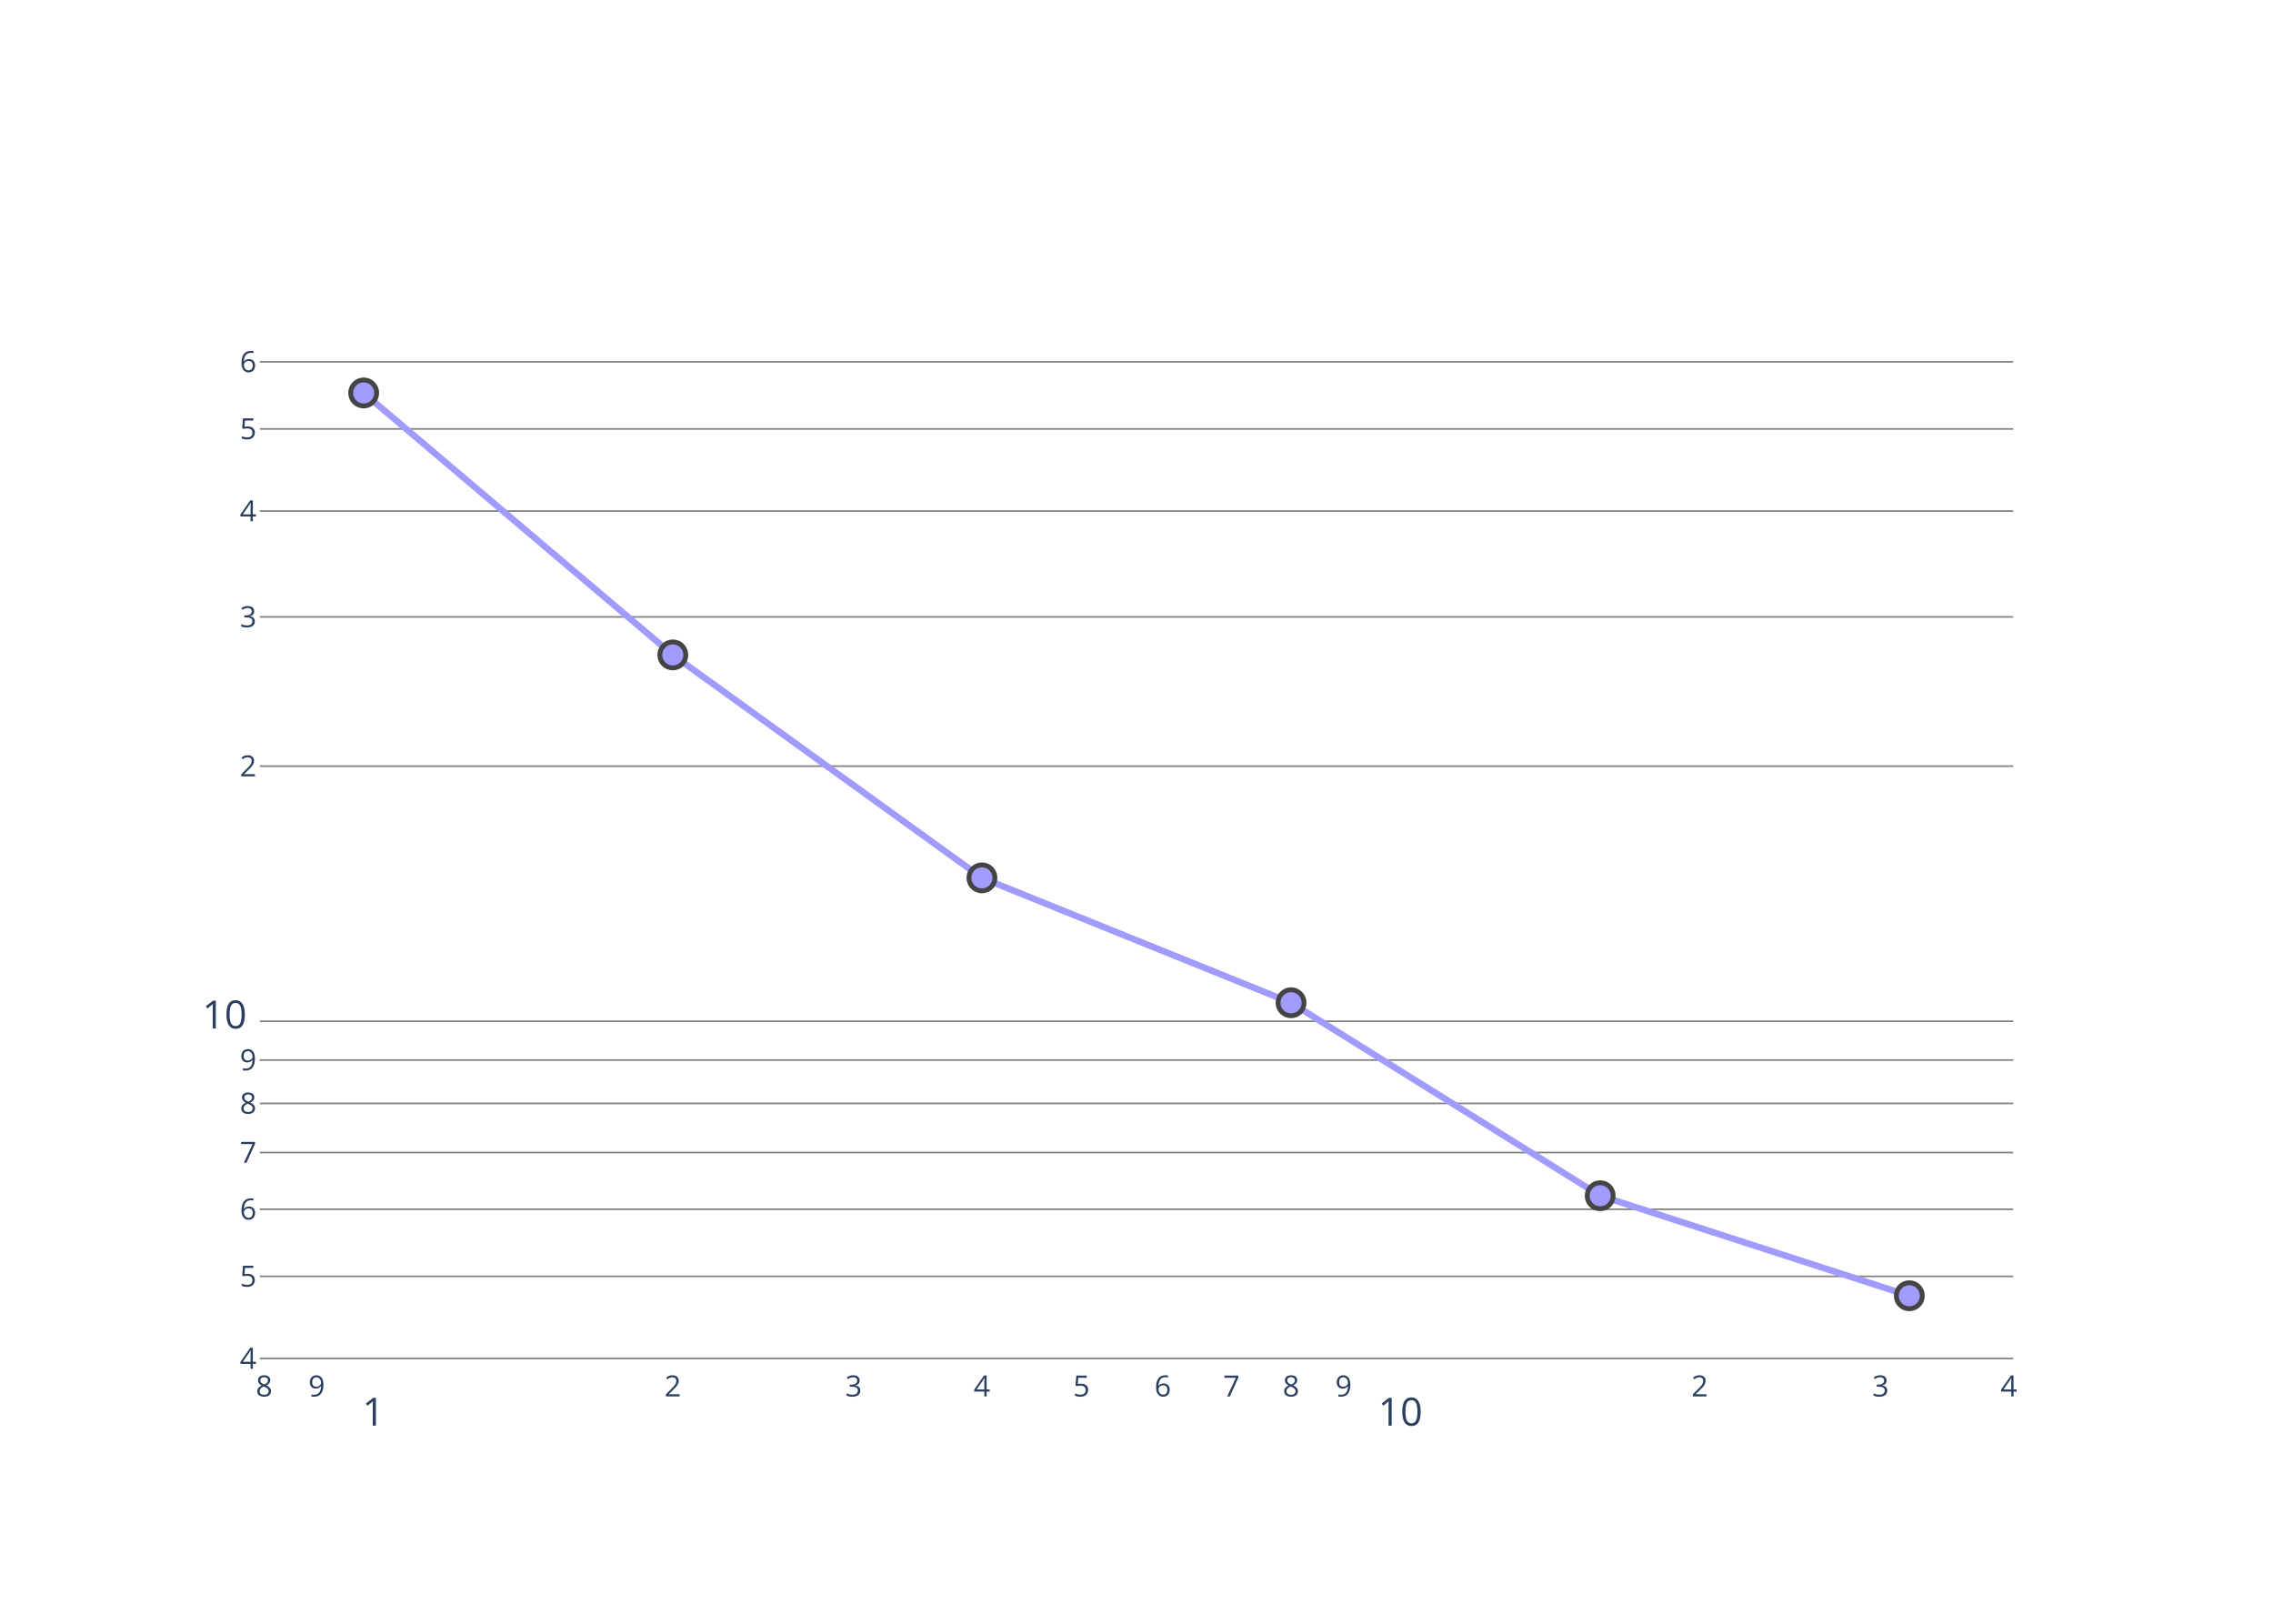
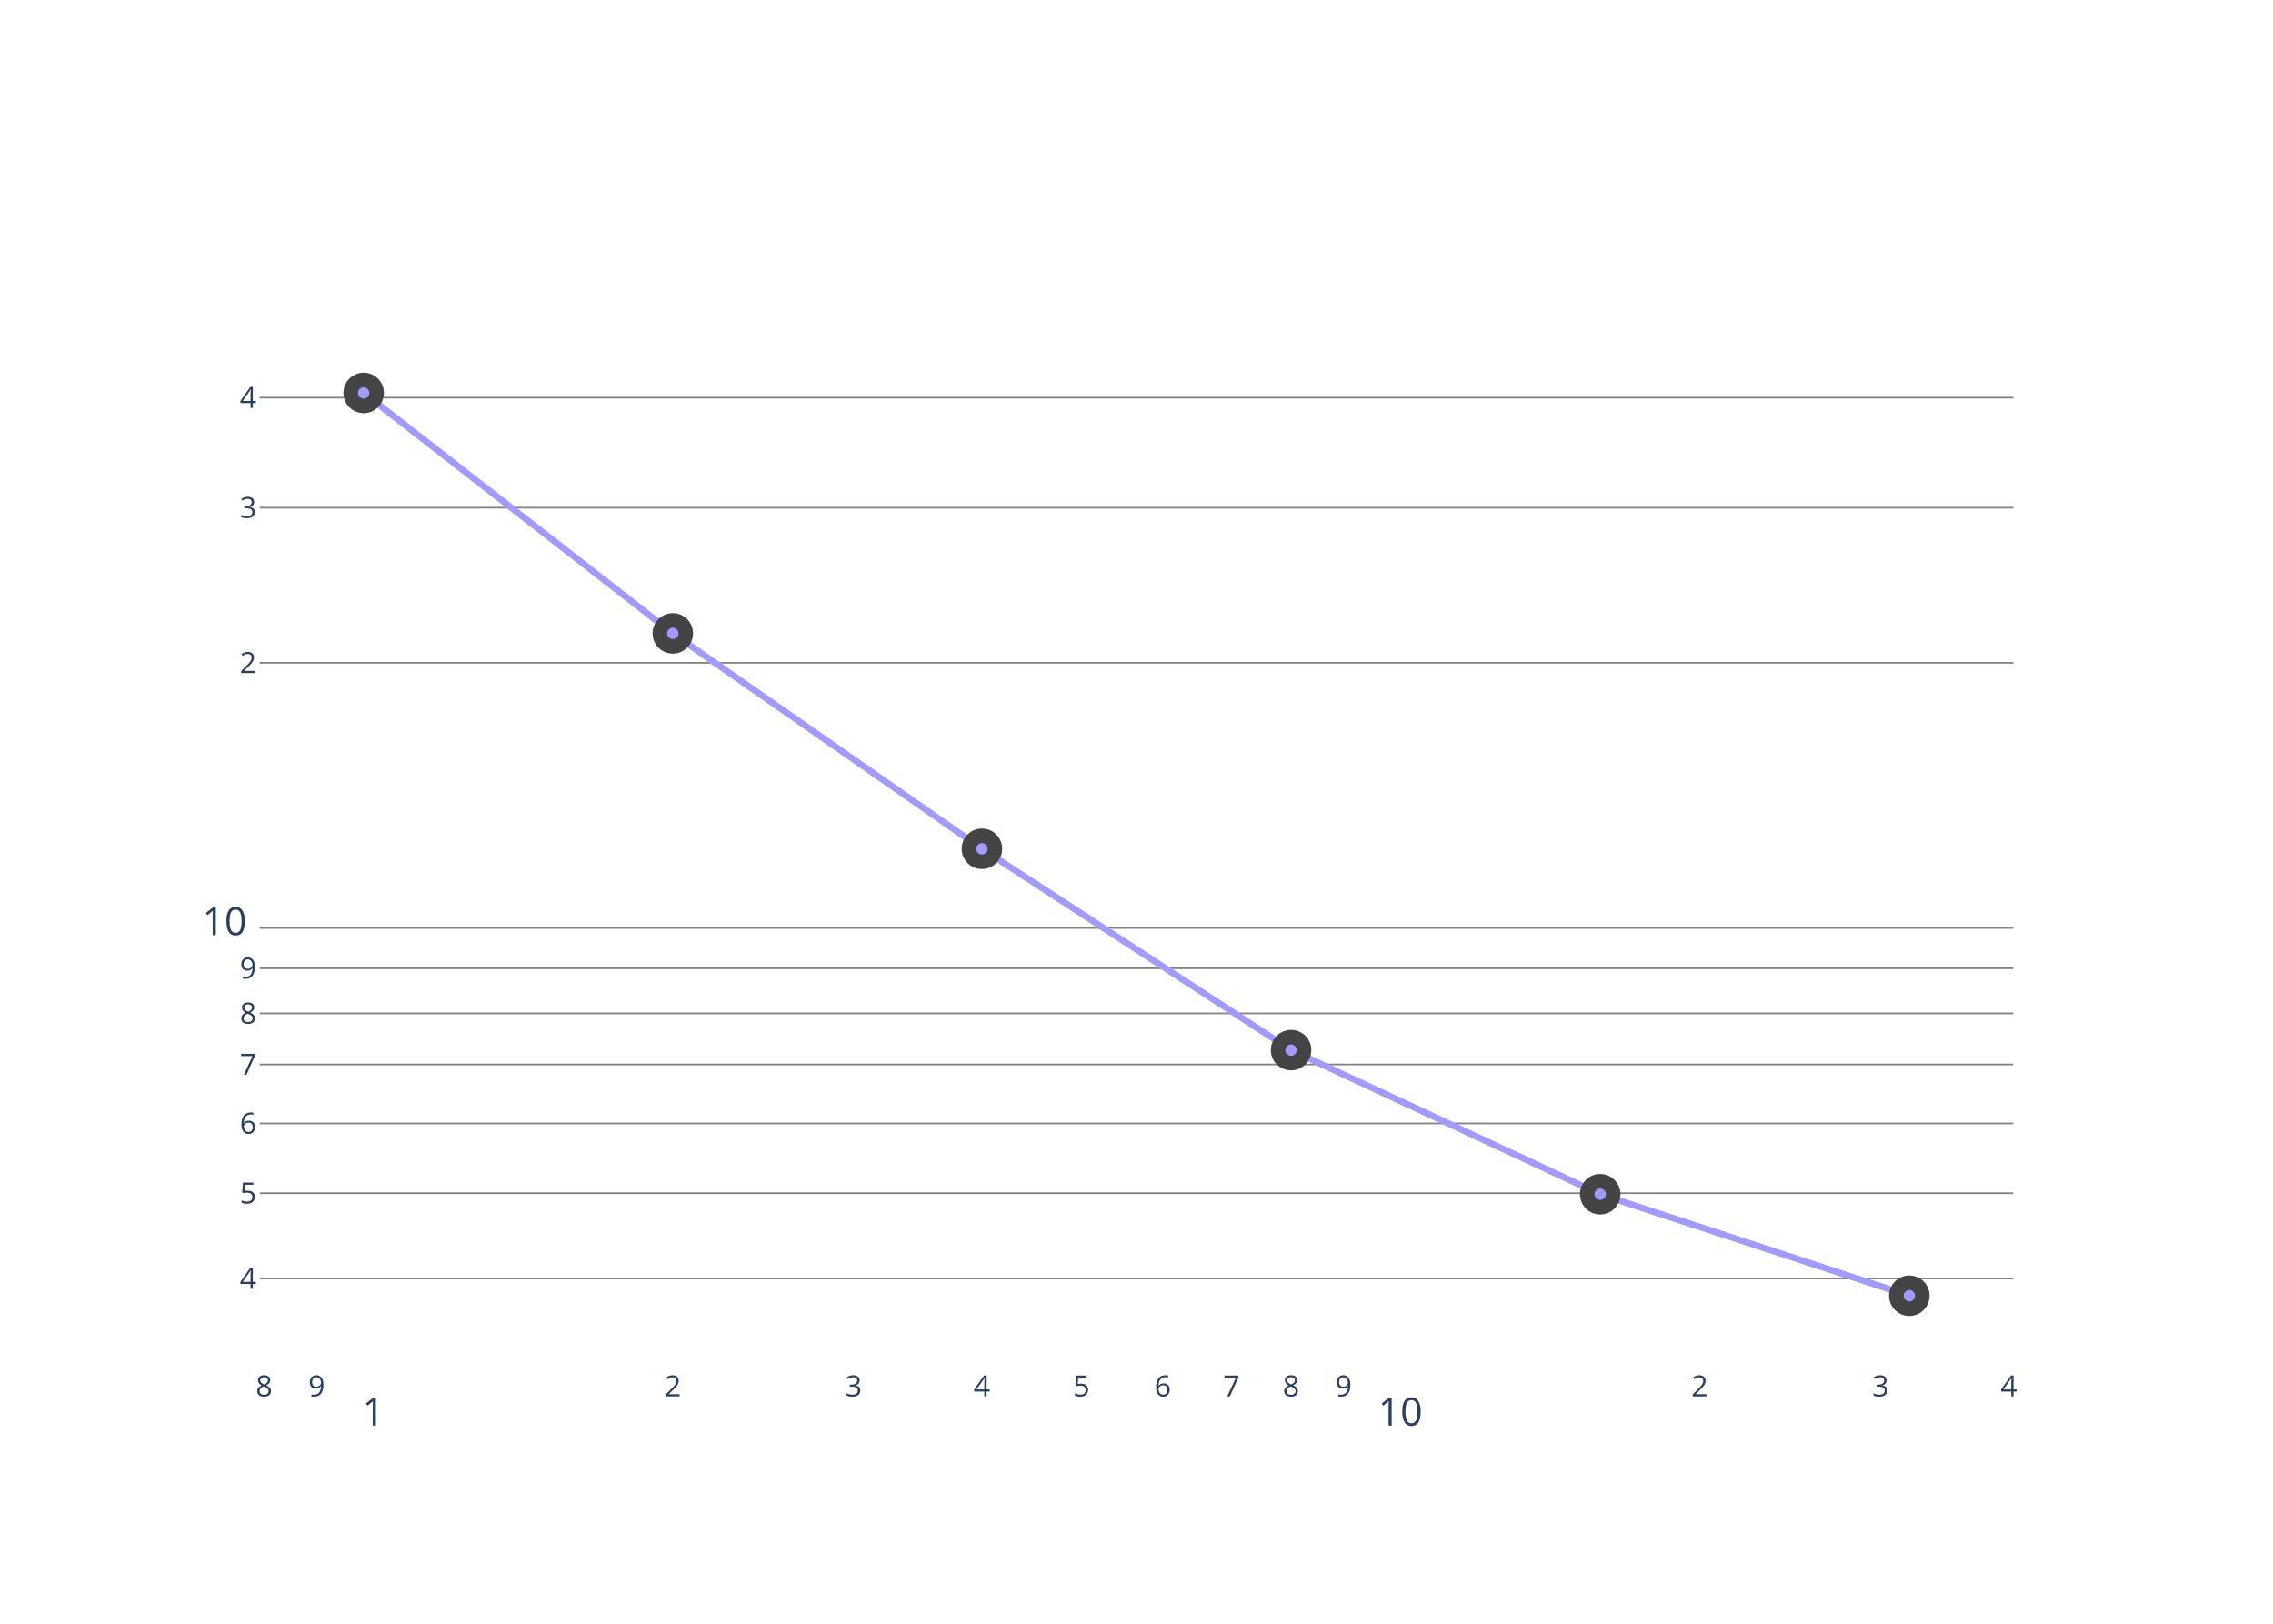
<svg xmlns="http://www.w3.org/2000/svg" class="main-svg" width="700" height="500" style="" viewBox="0 0 700 500">
  <rect x="0" y="0" width="700" height="500" style="fill: rgb(0, 0, 0); fill-opacity: 0;" />
-   <defs id="defs-55ba67">
+   <defs id="defs-7eb249">
    <g class="clips">
-       <clipPath id="clip55ba67xyplot" class="plotclip">
+       <clipPath id="clip7eb249xyplot" class="plotclip">
        <rect width="540" height="320" />
      </clipPath>
-       <clipPath class="axesclip" id="clip55ba67x">
+       <clipPath class="axesclip" id="clip7eb249x">
        <rect x="80" y="0" width="540" height="500" />
      </clipPath>
-       <clipPath class="axesclip" id="clip55ba67y">
+       <clipPath class="axesclip" id="clip7eb249y">
        <rect x="0" y="100" width="700" height="320" />
      </clipPath>
-       <clipPath class="axesclip" id="clip55ba67xy">
+       <clipPath class="axesclip" id="clip7eb249xy">
        <rect x="80" y="100" width="540" height="320" />
      </clipPath>
    </g>
    <g class="gradients" />
+     <g class="patterns" />
  </defs>
  <g class="bglayer">
    <rect class="bg" x="80" y="100" width="540" height="320" style="fill: rgb(0, 0, 0); fill-opacity: 0; stroke-width: 0;" />
  </g>
  <g class="layer-below">
    <g class="imagelayer" />
    <g class="shapelayer" />
  </g>
  <g class="cartesianlayer">
    <g class="subplot xy">
      <g class="layer-subplot">
        <g class="shapelayer" />
        <g class="imagelayer" />
+       </g>
+       <g class="minor-gridlayer">
+         <g class="x" />
+         <g class="y" />
      </g>
      <g class="gridlayer">
        <g class="x">
          <path class="xgrid crisp" transform="translate(81.35,0)" d="M0,100v320" style="stroke: rgb(255, 255, 255); stroke-opacity: 1; stroke-width: 1px;" />
          <path class="xgrid crisp" transform="translate(97.53,0)" d="M0,100v320" style="stroke: rgb(255, 255, 255); stroke-opacity: 1; stroke-width: 1px;" />
          <path class="xgrid crisp" transform="translate(112,0)" d="M0,100v320" style="stroke: rgb(255, 255, 255); stroke-opacity: 1; stroke-width: 1px;" />
          <path class="xgrid crisp" transform="translate(207.2,0)" d="M0,100v320" style="stroke: rgb(255, 255, 255); stroke-opacity: 1; stroke-width: 1px;" />
          <path class="xgrid crisp" transform="translate(262.89,0)" d="M0,100v320" style="stroke: rgb(255, 255, 255); stroke-opacity: 1; stroke-width: 1px;" />
          <path class="xgrid crisp" transform="translate(302.4,0)" d="M0,100v320" style="stroke: rgb(255, 255, 255); stroke-opacity: 1; stroke-width: 1px;" />
          <path class="xgrid crisp" transform="translate(333.05,0)" d="M0,100v320" style="stroke: rgb(255, 255, 255); stroke-opacity: 1; stroke-width: 1px;" />
          <path class="xgrid crisp" transform="translate(358.09,0)" d="M0,100v320" style="stroke: rgb(255, 255, 255); stroke-opacity: 1; stroke-width: 1px;" />
          <path class="xgrid crisp" transform="translate(379.26,0)" d="M0,100v320" style="stroke: rgb(255, 255, 255); stroke-opacity: 1; stroke-width: 1px;" />
          <path class="xgrid crisp" transform="translate(397.6,0)" d="M0,100v320" style="stroke: rgb(255, 255, 255); stroke-opacity: 1; stroke-width: 1px;" />
          <path class="xgrid crisp" transform="translate(413.78,0)" d="M0,100v320" style="stroke: rgb(255, 255, 255); stroke-opacity: 1; stroke-width: 1px;" />
          <path class="xgrid crisp" transform="translate(428.25,0)" d="M0,100v320" style="stroke: rgb(255, 255, 255); stroke-opacity: 1; stroke-width: 1px;" />
          <path class="xgrid crisp" transform="translate(523.45,0)" d="M0,100v320" style="stroke: rgb(255, 255, 255); stroke-opacity: 1; stroke-width: 1px;" />
          <path class="xgrid crisp" transform="translate(579.14,0)" d="M0,100v320" style="stroke: rgb(255, 255, 255); stroke-opacity: 1; stroke-width: 1px;" />
          <path class="xgrid crisp" transform="translate(618.65,0)" d="M0,100v320" style="stroke: rgb(255, 255, 255); stroke-opacity: 1; stroke-width: 1px;" />
        </g>
        <g class="y">
-           <path class="ygrid crisp" transform="translate(0,418.32)" d="M80,0h540" style="stroke: rgb(128, 128, 128); stroke-opacity: 1; stroke-width: 0.5px;" />
-           <path class="ygrid crisp" transform="translate(0,393.03)" d="M80,0h540" style="stroke: rgb(128, 128, 128); stroke-opacity: 1; stroke-width: 0.5px;" />
-           <path class="ygrid crisp" transform="translate(0,372.37)" d="M80,0h540" style="stroke: rgb(128, 128, 128); stroke-opacity: 1; stroke-width: 0.5px;" />
-           <path class="ygrid crisp" transform="translate(0,354.9)" d="M80,0h540" style="stroke: rgb(128, 128, 128); stroke-opacity: 1; stroke-width: 0.5px;" />
-           <path class="ygrid crisp" transform="translate(0,339.77)" d="M80,0h540" style="stroke: rgb(128, 128, 128); stroke-opacity: 1; stroke-width: 0.5px;" />
-           <path class="ygrid crisp" transform="translate(0,326.42)" d="M80,0h540" style="stroke: rgb(128, 128, 128); stroke-opacity: 1; stroke-width: 0.5px;" />
-           <path class="ygrid crisp" transform="translate(0,314.48)" d="M80,0h540" style="stroke: rgb(128, 128, 128); stroke-opacity: 1; stroke-width: 0.5px;" />
-           <path class="ygrid crisp" transform="translate(0,235.92)" d="M80,0h540" style="stroke: rgb(128, 128, 128); stroke-opacity: 1; stroke-width: 0.5px;" />
-           <path class="ygrid crisp" transform="translate(0,189.97)" d="M80,0h540" style="stroke: rgb(128, 128, 128); stroke-opacity: 1; stroke-width: 0.5px;" />
-           <path class="ygrid crisp" transform="translate(0,157.37)" d="M80,0h540" style="stroke: rgb(128, 128, 128); stroke-opacity: 1; stroke-width: 0.5px;" />
-           <path class="ygrid crisp" transform="translate(0,132.08)" d="M80,0h540" style="stroke: rgb(128, 128, 128); stroke-opacity: 1; stroke-width: 0.5px;" />
-           <path class="ygrid crisp" transform="translate(0,111.42)" d="M80,0h540" style="stroke: rgb(128, 128, 128); stroke-opacity: 1; stroke-width: 0.5px;" />
+           <path class="ygrid crisp" transform="translate(0,393.7)" d="M80,0h540" style="stroke: rgb(128, 128, 128); stroke-opacity: 1; stroke-width: 0.5px;" />
+           <path class="ygrid crisp" transform="translate(0,367.42)" d="M80,0h540" style="stroke: rgb(128, 128, 128); stroke-opacity: 1; stroke-width: 0.5px;" />
+           <path class="ygrid crisp" transform="translate(0,345.94)" d="M80,0h540" style="stroke: rgb(128, 128, 128); stroke-opacity: 1; stroke-width: 0.5px;" />
+           <path class="ygrid crisp" transform="translate(0,327.78)" d="M80,0h540" style="stroke: rgb(128, 128, 128); stroke-opacity: 1; stroke-width: 0.5px;" />
+           <path class="ygrid crisp" transform="translate(0,312.05)" d="M80,0h540" style="stroke: rgb(128, 128, 128); stroke-opacity: 1; stroke-width: 0.5px;" />
+           <path class="ygrid crisp" transform="translate(0,298.17)" d="M80,0h540" style="stroke: rgb(128, 128, 128); stroke-opacity: 1; stroke-width: 0.5px;" />
+           <path class="ygrid crisp" transform="translate(0,285.76)" d="M80,0h540" style="stroke: rgb(128, 128, 128); stroke-opacity: 1; stroke-width: 0.5px;" />
+           <path class="ygrid crisp" transform="translate(0,204.1)" d="M80,0h540" style="stroke: rgb(128, 128, 128); stroke-opacity: 1; stroke-width: 0.5px;" />
+           <path class="ygrid crisp" transform="translate(0,156.34)" d="M80,0h540" style="stroke: rgb(128, 128, 128); stroke-opacity: 1; stroke-width: 0.5px;" />
+           <path class="ygrid crisp" transform="translate(0,122.45)" d="M80,0h540" style="stroke: rgb(128, 128, 128); stroke-opacity: 1; stroke-width: 0.5px;" />
        </g>
      </g>
      <g class="zerolinelayer" />
      <path class="xlines-below" />
      <path class="ylines-below" />
      <g class="overlines-below" />
      <g class="xaxislayer-below" />
      <g class="yaxislayer-below" />
      <g class="overaxes-below" />
-       <g class="plot" transform="translate(80, 100)" clip-path="url('#clip55ba67xyplot')">
+       <g class="plot" transform="translate(80,100)" clip-path="url(#clip7eb249xyplot)">
        <g class="scatterlayer mlayer">
-           <g class="trace scatter trace516e23" style="stroke-miterlimit: 2; opacity: 1;">
+           <g class="trace scatter trace8d4975" style="stroke-miterlimit: 2; opacity: 1;">
            <g class="fills" />
            <g class="errorbars" />
            <g class="lines">
-               <path class="js-line" d="M32,21L127.2,101.67L222.4,170.32L317.6,208.78L412.8,268.2L508,299" style="vector-effect: non-scaling-stroke; fill: none; stroke: rgb(162, 155, 254); stroke-opacity: 1; stroke-width: 2px; opacity: 1;" />
+               <path class="js-line" d="M32,21L127.2,95.04L222.4,161.37L317.6,223.36L412.8,267.74L508,299" style="vector-effect: non-scaling-stroke; fill: none; stroke: rgb(162, 155, 254); stroke-opacity: 1; stroke-width: 2px; opacity: 1;" />
            </g>
            <g class="points">
-               <path class="point" transform="translate(32,21)" d="M4,0A4,4 0 1,1 0,-4A4,4 0 0,1 4,0Z" style="opacity: 1; stroke-width: 1.5px; fill: rgb(162, 155, 254); fill-opacity: 1; stroke: rgb(68, 68, 68); stroke-opacity: 1;" />
-               <path class="point" transform="translate(127.2,101.67)" d="M4,0A4,4 0 1,1 0,-4A4,4 0 0,1 4,0Z" style="opacity: 1; stroke-width: 1.5px; fill: rgb(162, 155, 254); fill-opacity: 1; stroke: rgb(68, 68, 68); stroke-opacity: 1;" />
-               <path class="point" transform="translate(222.4,170.32)" d="M4,0A4,4 0 1,1 0,-4A4,4 0 0,1 4,0Z" style="opacity: 1; stroke-width: 1.5px; fill: rgb(162, 155, 254); fill-opacity: 1; stroke: rgb(68, 68, 68); stroke-opacity: 1;" />
-               <path class="point" transform="translate(317.6,208.78)" d="M4,0A4,4 0 1,1 0,-4A4,4 0 0,1 4,0Z" style="opacity: 1; stroke-width: 1.5px; fill: rgb(162, 155, 254); fill-opacity: 1; stroke: rgb(68, 68, 68); stroke-opacity: 1;" />
-               <path class="point" transform="translate(412.8,268.2)" d="M4,0A4,4 0 1,1 0,-4A4,4 0 0,1 4,0Z" style="opacity: 1; stroke-width: 1.5px; fill: rgb(162, 155, 254); fill-opacity: 1; stroke: rgb(68, 68, 68); stroke-opacity: 1;" />
-               <path class="point" transform="translate(508,299)" d="M4,0A4,4 0 1,1 0,-4A4,4 0 0,1 4,0Z" style="opacity: 1; stroke-width: 1.5px; fill: rgb(162, 155, 254); fill-opacity: 1; stroke: rgb(68, 68, 68); stroke-opacity: 1;" />
+               <path class="point" transform="translate(32,21)" d="M4,0A4,4 0 1,1 0,-4A4,4 0 0,1 4,0Z" style="opacity: 1; stroke-width: 4.5px; fill: rgb(162, 155, 254); fill-opacity: 1; stroke: rgb(68, 68, 68); stroke-opacity: 1;" />
+               <path class="point" transform="translate(127.2,95.04)" d="M4,0A4,4 0 1,1 0,-4A4,4 0 0,1 4,0Z" style="opacity: 1; stroke-width: 4.5px; fill: rgb(162, 155, 254); fill-opacity: 1; stroke: rgb(68, 68, 68); stroke-opacity: 1;" />
+               <path class="point" transform="translate(222.4,161.37)" d="M4,0A4,4 0 1,1 0,-4A4,4 0 0,1 4,0Z" style="opacity: 1; stroke-width: 4.5px; fill: rgb(162, 155, 254); fill-opacity: 1; stroke: rgb(68, 68, 68); stroke-opacity: 1;" />
+               <path class="point" transform="translate(317.6,223.36)" d="M4,0A4,4 0 1,1 0,-4A4,4 0 0,1 4,0Z" style="opacity: 1; stroke-width: 4.5px; fill: rgb(162, 155, 254); fill-opacity: 1; stroke: rgb(68, 68, 68); stroke-opacity: 1;" />
+               <path class="point" transform="translate(412.8,267.74)" d="M4,0A4,4 0 1,1 0,-4A4,4 0 0,1 4,0Z" style="opacity: 1; stroke-width: 4.5px; fill: rgb(162, 155, 254); fill-opacity: 1; stroke: rgb(68, 68, 68); stroke-opacity: 1;" />
+               <path class="point" transform="translate(508,299)" d="M4,0A4,4 0 1,1 0,-4A4,4 0 0,1 4,0Z" style="opacity: 1; stroke-width: 4.5px; fill: rgb(162, 155, 254); fill-opacity: 1; stroke: rgb(68, 68, 68); stroke-opacity: 1;" />
            </g>
            <g class="text" />
          </g>
        </g>
      </g>
      <g class="overplot" />
      <path class="xlines-above crisp" d="M0,0" style="fill: none;" />
      <path class="ylines-above crisp" d="M0,0" style="fill: none;" />
      <g class="overlines-above" />
      <g class="xaxislayer-above">
        <g class="xtick">
-           <text text-anchor="middle" x="0" y="430" transform="translate(81.35,0)" style="font-family: 'Open Sans', verdana, arial, sans-serif; font-size: 9px; fill: rgb(42, 63, 95); fill-opacity: 1; white-space: pre;">8</text>
-         </g>
-         <g class="xtick">
-           <text text-anchor="middle" x="0" y="430" transform="translate(97.53,0)" style="font-family: 'Open Sans', verdana, arial, sans-serif; font-size: 9px; fill: rgb(42, 63, 95); fill-opacity: 1; white-space: pre;">9</text>
-         </g>
-         <g class="xtick">
-           <text text-anchor="middle" x="3" y="439" transform="translate(112,0)" style="font-family: 'Open Sans', verdana, arial, sans-serif; font-size: 12px; fill: rgb(42, 63, 95); fill-opacity: 1; white-space: pre;">1</text>
-         </g>
-         <g class="xtick">
-           <text text-anchor="middle" x="0" y="430" transform="translate(207.2,0)" style="font-family: 'Open Sans', verdana, arial, sans-serif; font-size: 9px; fill: rgb(42, 63, 95); fill-opacity: 1; white-space: pre;">2</text>
-         </g>
-         <g class="xtick">
-           <text text-anchor="middle" x="0" y="430" transform="translate(262.89,0)" style="font-family: 'Open Sans', verdana, arial, sans-serif; font-size: 9px; fill: rgb(42, 63, 95); fill-opacity: 1; white-space: pre;">3</text>
-         </g>
-         <g class="xtick">
-           <text text-anchor="middle" x="0" y="430" transform="translate(302.4,0)" style="font-family: 'Open Sans', verdana, arial, sans-serif; font-size: 9px; fill: rgb(42, 63, 95); fill-opacity: 1; white-space: pre;">4</text>
-         </g>
-         <g class="xtick">
-           <text text-anchor="middle" x="0" y="430" transform="translate(333.05,0)" style="font-family: 'Open Sans', verdana, arial, sans-serif; font-size: 9px; fill: rgb(42, 63, 95); fill-opacity: 1; white-space: pre;">5</text>
-         </g>
-         <g class="xtick">
-           <text text-anchor="middle" x="0" y="430" transform="translate(358.09,0)" style="font-family: 'Open Sans', verdana, arial, sans-serif; font-size: 9px; fill: rgb(42, 63, 95); fill-opacity: 1; white-space: pre;">6</text>
-         </g>
-         <g class="xtick">
-           <text text-anchor="middle" x="0" y="430" transform="translate(379.26,0)" style="font-family: 'Open Sans', verdana, arial, sans-serif; font-size: 9px; fill: rgb(42, 63, 95); fill-opacity: 1; white-space: pre;">7</text>
-         </g>
-         <g class="xtick">
-           <text text-anchor="middle" x="0" y="430" transform="translate(397.6,0)" style="font-family: 'Open Sans', verdana, arial, sans-serif; font-size: 9px; fill: rgb(42, 63, 95); fill-opacity: 1; white-space: pre;">8</text>
-         </g>
-         <g class="xtick">
-           <text text-anchor="middle" x="0" y="430" transform="translate(413.78,0)" style="font-family: 'Open Sans', verdana, arial, sans-serif; font-size: 9px; fill: rgb(42, 63, 95); fill-opacity: 1; white-space: pre;">9</text>
-         </g>
-         <g class="xtick">
-           <text text-anchor="middle" x="3" y="439" transform="translate(428.25,0)" style="font-family: 'Open Sans', verdana, arial, sans-serif; font-size: 12px; fill: rgb(42, 63, 95); fill-opacity: 1; white-space: pre;">10</text>
-         </g>
-         <g class="xtick">
-           <text text-anchor="middle" x="0" y="430" transform="translate(523.45,0)" style="font-family: 'Open Sans', verdana, arial, sans-serif; font-size: 9px; fill: rgb(42, 63, 95); fill-opacity: 1; white-space: pre;">2</text>
-         </g>
-         <g class="xtick">
-           <text text-anchor="middle" x="0" y="430" transform="translate(579.14,0)" style="font-family: 'Open Sans', verdana, arial, sans-serif; font-size: 9px; fill: rgb(42, 63, 95); fill-opacity: 1; white-space: pre;">3</text>
-         </g>
-         <g class="xtick">
-           <text text-anchor="middle" x="0" y="430" transform="translate(618.65,0)" style="font-family: 'Open Sans', verdana, arial, sans-serif; font-size: 9px; fill: rgb(42, 63, 95); fill-opacity: 1; white-space: pre;">4</text>
+           <text text-anchor="middle" x="0" y="430" transform="translate(81.35,0)" style="font-family: 'Open Sans', verdana, arial, sans-serif; font-size: 9px; fill: rgb(42, 63, 95); fill-opacity: 1; white-space: pre; opacity: 1;">8</text>
+         </g>
+         <g class="xtick">
+           <text text-anchor="middle" x="0" y="430" style="font-family: 'Open Sans', verdana, arial, sans-serif; font-size: 9px; fill: rgb(42, 63, 95); fill-opacity: 1; white-space: pre; opacity: 1;" transform="translate(97.53,0)">9</text>
+         </g>
+         <g class="xtick">
+           <text text-anchor="middle" x="3" y="439" style="font-family: 'Open Sans', verdana, arial, sans-serif; font-size: 12px; fill: rgb(42, 63, 95); fill-opacity: 1; white-space: pre; opacity: 1;" transform="translate(112,0)">1</text>
+         </g>
+         <g class="xtick">
+           <text text-anchor="middle" x="0" y="430" style="font-family: 'Open Sans', verdana, arial, sans-serif; font-size: 9px; fill: rgb(42, 63, 95); fill-opacity: 1; white-space: pre; opacity: 1;" transform="translate(207.2,0)">2</text>
+         </g>
+         <g class="xtick">
+           <text text-anchor="middle" x="0" y="430" style="font-family: 'Open Sans', verdana, arial, sans-serif; font-size: 9px; fill: rgb(42, 63, 95); fill-opacity: 1; white-space: pre; opacity: 1;" transform="translate(262.89,0)">3</text>
+         </g>
+         <g class="xtick">
+           <text text-anchor="middle" x="0" y="430" style="font-family: 'Open Sans', verdana, arial, sans-serif; font-size: 9px; fill: rgb(42, 63, 95); fill-opacity: 1; white-space: pre; opacity: 1;" transform="translate(302.4,0)">4</text>
+         </g>
+         <g class="xtick">
+           <text text-anchor="middle" x="0" y="430" style="font-family: 'Open Sans', verdana, arial, sans-serif; font-size: 9px; fill: rgb(42, 63, 95); fill-opacity: 1; white-space: pre; opacity: 1;" transform="translate(333.05,0)">5</text>
+         </g>
+         <g class="xtick">
+           <text text-anchor="middle" x="0" y="430" style="font-family: 'Open Sans', verdana, arial, sans-serif; font-size: 9px; fill: rgb(42, 63, 95); fill-opacity: 1; white-space: pre; opacity: 1;" transform="translate(358.09,0)">6</text>
+         </g>
+         <g class="xtick">
+           <text text-anchor="middle" x="0" y="430" style="font-family: 'Open Sans', verdana, arial, sans-serif; font-size: 9px; fill: rgb(42, 63, 95); fill-opacity: 1; white-space: pre; opacity: 1;" transform="translate(379.26,0)">7</text>
+         </g>
+         <g class="xtick">
+           <text text-anchor="middle" x="0" y="430" style="font-family: 'Open Sans', verdana, arial, sans-serif; font-size: 9px; fill: rgb(42, 63, 95); fill-opacity: 1; white-space: pre; opacity: 1;" transform="translate(397.6,0)">8</text>
+         </g>
+         <g class="xtick">
+           <text text-anchor="middle" x="0" y="430" style="font-family: 'Open Sans', verdana, arial, sans-serif; font-size: 9px; fill: rgb(42, 63, 95); fill-opacity: 1; white-space: pre; opacity: 1;" transform="translate(413.78,0)">9</text>
+         </g>
+         <g class="xtick">
+           <text text-anchor="middle" x="3" y="439" style="font-family: 'Open Sans', verdana, arial, sans-serif; font-size: 12px; fill: rgb(42, 63, 95); fill-opacity: 1; white-space: pre; opacity: 1;" transform="translate(428.25,0)">10</text>
+         </g>
+         <g class="xtick">
+           <text text-anchor="middle" x="0" y="430" style="font-family: 'Open Sans', verdana, arial, sans-serif; font-size: 9px; fill: rgb(42, 63, 95); fill-opacity: 1; white-space: pre; opacity: 1;" transform="translate(523.45,0)">2</text>
+         </g>
+         <g class="xtick">
+           <text text-anchor="middle" x="0" y="430" style="font-family: 'Open Sans', verdana, arial, sans-serif; font-size: 9px; fill: rgb(42, 63, 95); fill-opacity: 1; white-space: pre; opacity: 1;" transform="translate(579.14,0)">3</text>
+         </g>
+         <g class="xtick">
+           <text text-anchor="middle" x="0" y="430" style="font-family: 'Open Sans', verdana, arial, sans-serif; font-size: 9px; fill: rgb(42, 63, 95); fill-opacity: 1; white-space: pre; opacity: 1;" transform="translate(618.65,0)">4</text>
        </g>
      </g>
      <g class="yaxislayer-above">
        <g class="ytick">
-           <text text-anchor="end" x="79" y="3.15" transform="translate(0,418.32)" style="font-family: 'Open Sans', verdana, arial, sans-serif; font-size: 9px; fill: rgb(42, 63, 95); fill-opacity: 1; white-space: pre;">4</text>
-         </g>
-         <g class="ytick">
-           <text text-anchor="end" x="79" y="3.15" transform="translate(0,393.03)" style="font-family: 'Open Sans', verdana, arial, sans-serif; font-size: 9px; fill: rgb(42, 63, 95); fill-opacity: 1; white-space: pre;">5</text>
-         </g>
-         <g class="ytick">
-           <text text-anchor="end" x="79" y="3.15" transform="translate(0,372.37)" style="font-family: 'Open Sans', verdana, arial, sans-serif; font-size: 9px; fill: rgb(42, 63, 95); fill-opacity: 1; white-space: pre;">6</text>
-         </g>
-         <g class="ytick">
-           <text text-anchor="end" x="79" y="3.15" transform="translate(0,354.9)" style="font-family: 'Open Sans', verdana, arial, sans-serif; font-size: 9px; fill: rgb(42, 63, 95); fill-opacity: 1; white-space: pre;">7</text>
-         </g>
-         <g class="ytick">
-           <text text-anchor="end" x="79" y="3.15" transform="translate(0,339.77)" style="font-family: 'Open Sans', verdana, arial, sans-serif; font-size: 9px; fill: rgb(42, 63, 95); fill-opacity: 1; white-space: pre;">8</text>
-         </g>
-         <g class="ytick">
-           <text text-anchor="end" x="79" y="3.15" transform="translate(0,326.42)" style="font-family: 'Open Sans', verdana, arial, sans-serif; font-size: 9px; fill: rgb(42, 63, 95); fill-opacity: 1; white-space: pre;">9</text>
-         </g>
-         <g class="ytick">
-           <text text-anchor="end" x="76" y="2.2" transform="translate(0,314.48)" style="font-family: 'Open Sans', verdana, arial, sans-serif; font-size: 12px; fill: rgb(42, 63, 95); fill-opacity: 1; white-space: pre;">10</text>
-         </g>
-         <g class="ytick">
-           <text text-anchor="end" x="79" y="3.15" transform="translate(0,235.92)" style="font-family: 'Open Sans', verdana, arial, sans-serif; font-size: 9px; fill: rgb(42, 63, 95); fill-opacity: 1; white-space: pre;">2</text>
-         </g>
-         <g class="ytick">
-           <text text-anchor="end" x="79" y="3.15" transform="translate(0,189.97)" style="font-family: 'Open Sans', verdana, arial, sans-serif; font-size: 9px; fill: rgb(42, 63, 95); fill-opacity: 1; white-space: pre;">3</text>
-         </g>
-         <g class="ytick">
-           <text text-anchor="end" x="79" y="3.15" transform="translate(0,157.37)" style="font-family: 'Open Sans', verdana, arial, sans-serif; font-size: 9px; fill: rgb(42, 63, 95); fill-opacity: 1; white-space: pre;">4</text>
-         </g>
-         <g class="ytick">
-           <text text-anchor="end" x="79" y="3.15" transform="translate(0,132.08)" style="font-family: 'Open Sans', verdana, arial, sans-serif; font-size: 9px; fill: rgb(42, 63, 95); fill-opacity: 1; white-space: pre;">5</text>
-         </g>
-         <g class="ytick">
-           <text text-anchor="end" x="79" y="3.15" transform="translate(0,111.42)" style="font-family: 'Open Sans', verdana, arial, sans-serif; font-size: 9px; fill: rgb(42, 63, 95); fill-opacity: 1; white-space: pre;">6</text>
+           <text text-anchor="end" x="79" y="3.15" transform="translate(0,393.7)" style="font-family: 'Open Sans', verdana, arial, sans-serif; font-size: 9px; fill: rgb(42, 63, 95); fill-opacity: 1; white-space: pre; opacity: 1;">4</text>
+         </g>
+         <g class="ytick">
+           <text text-anchor="end" x="79" y="3.15" style="font-family: 'Open Sans', verdana, arial, sans-serif; font-size: 9px; fill: rgb(42, 63, 95); fill-opacity: 1; white-space: pre; opacity: 1;" transform="translate(0,367.42)">5</text>
+         </g>
+         <g class="ytick">
+           <text text-anchor="end" x="79" y="3.15" style="font-family: 'Open Sans', verdana, arial, sans-serif; font-size: 9px; fill: rgb(42, 63, 95); fill-opacity: 1; white-space: pre; opacity: 1;" transform="translate(0,345.94)">6</text>
+         </g>
+         <g class="ytick">
+           <text text-anchor="end" x="79" y="3.15" style="font-family: 'Open Sans', verdana, arial, sans-serif; font-size: 9px; fill: rgb(42, 63, 95); fill-opacity: 1; white-space: pre; opacity: 1;" transform="translate(0,327.78)">7</text>
+         </g>
+         <g class="ytick">
+           <text text-anchor="end" x="79" y="3.15" style="font-family: 'Open Sans', verdana, arial, sans-serif; font-size: 9px; fill: rgb(42, 63, 95); fill-opacity: 1; white-space: pre; opacity: 1;" transform="translate(0,312.05)">8</text>
+         </g>
+         <g class="ytick">
+           <text text-anchor="end" x="79" y="3.15" style="font-family: 'Open Sans', verdana, arial, sans-serif; font-size: 9px; fill: rgb(42, 63, 95); fill-opacity: 1; white-space: pre; opacity: 1;" transform="translate(0,298.17)">9</text>
+         </g>
+         <g class="ytick">
+           <text text-anchor="end" x="76" y="2.2" style="font-family: 'Open Sans', verdana, arial, sans-serif; font-size: 12px; fill: rgb(42, 63, 95); fill-opacity: 1; white-space: pre; opacity: 1;" transform="translate(0,285.76)">10</text>
+         </g>
+         <g class="ytick">
+           <text text-anchor="end" x="79" y="3.15" style="font-family: 'Open Sans', verdana, arial, sans-serif; font-size: 9px; fill: rgb(42, 63, 95); fill-opacity: 1; white-space: pre; opacity: 1;" transform="translate(0,204.1)">2</text>
+         </g>
+         <g class="ytick">
+           <text text-anchor="end" x="79" y="3.15" style="font-family: 'Open Sans', verdana, arial, sans-serif; font-size: 9px; fill: rgb(42, 63, 95); fill-opacity: 1; white-space: pre; opacity: 1;" transform="translate(0,156.34)">3</text>
+         </g>
+         <g class="ytick">
+           <text text-anchor="end" x="79" y="3.15" style="font-family: 'Open Sans', verdana, arial, sans-serif; font-size: 9px; fill: rgb(42, 63, 95); fill-opacity: 1; white-space: pre; opacity: 1;" transform="translate(0,122.45)">4</text>
        </g>
      </g>
      <g class="overaxes-above" />
    </g>
  </g>
  <g class="polarlayer" />
+   <g class="smithlayer" />
  <g class="ternarylayer" />
  <g class="geolayer" />
  <g class="funnelarealayer" />
  <g class="pielayer" />
+   <g class="iciclelayer" />
  <g class="treemaplayer" />
  <g class="sunburstlayer" />
  <g class="glimages" />
-   <defs id="topdefs-55ba67">
+   <defs id="topdefs-7eb249">
    <g class="clips" />
  </defs>
  <g class="layer-above">
    <g class="imagelayer" />
    <g class="shapelayer" />
  </g>
  <g class="infolayer">
    <g class="g-gtitle" />
    <g class="g-xtitle" />
    <g class="g-ytitle" />
  </g>
</svg>
